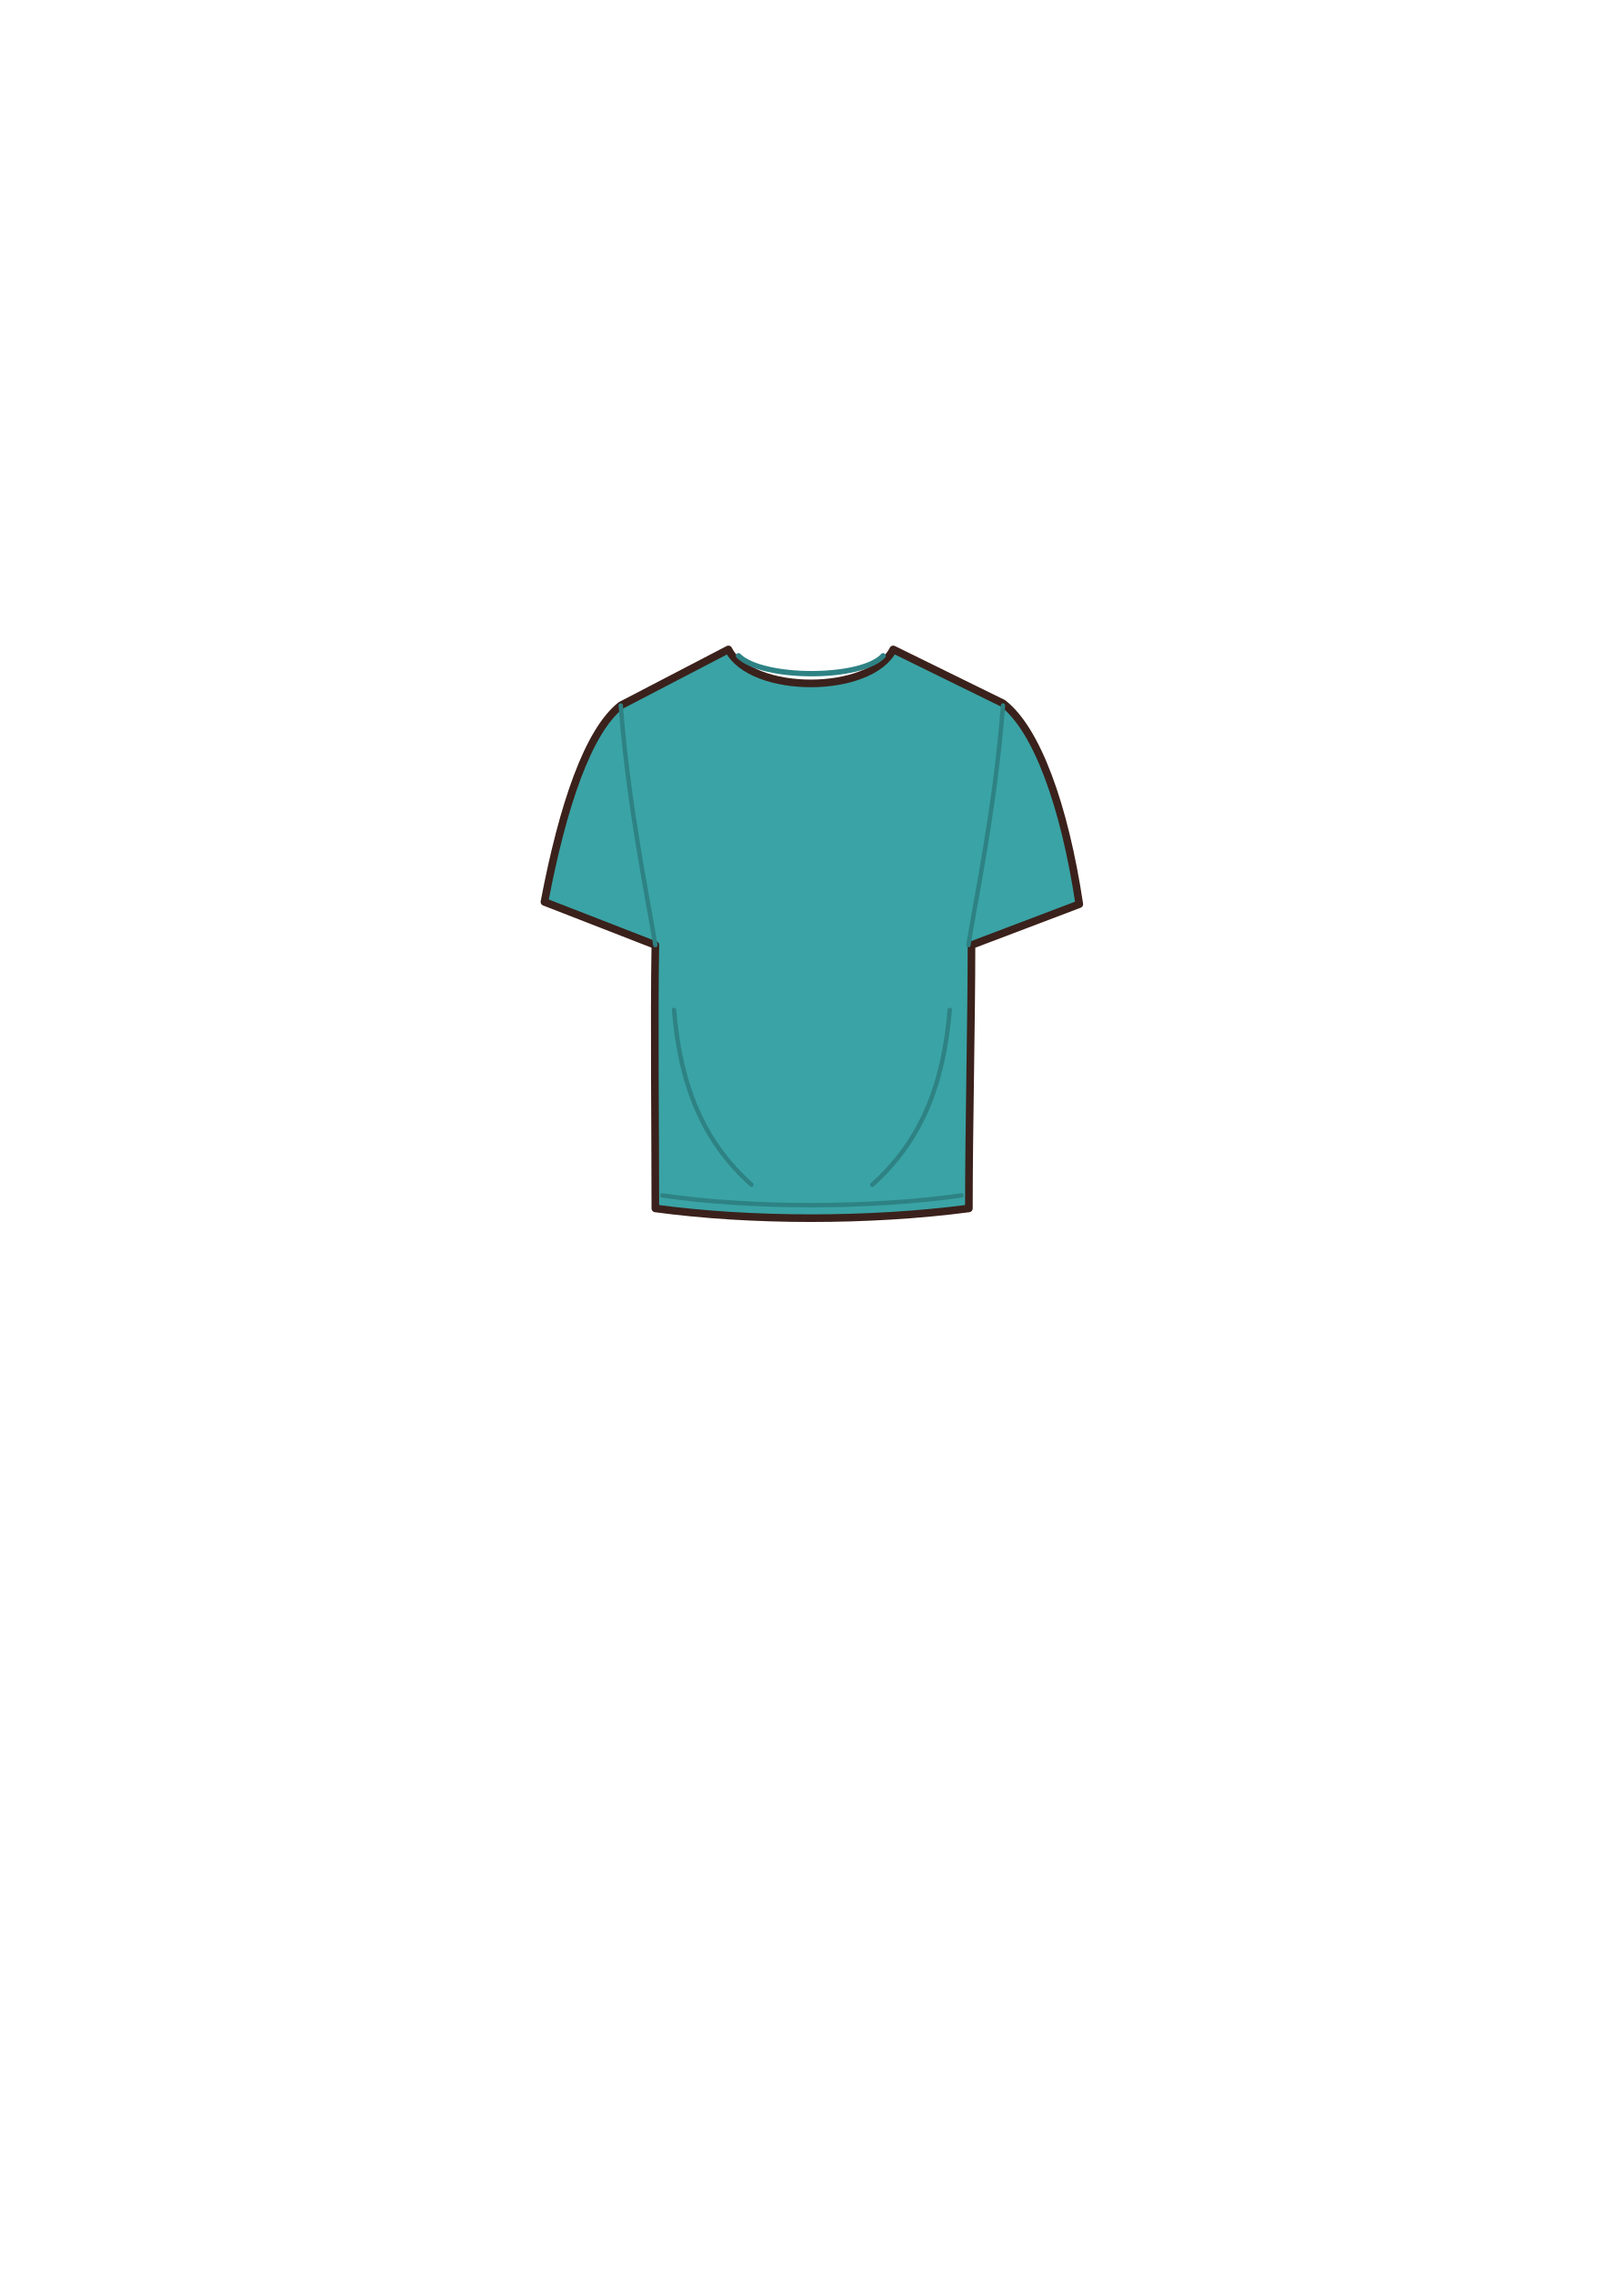
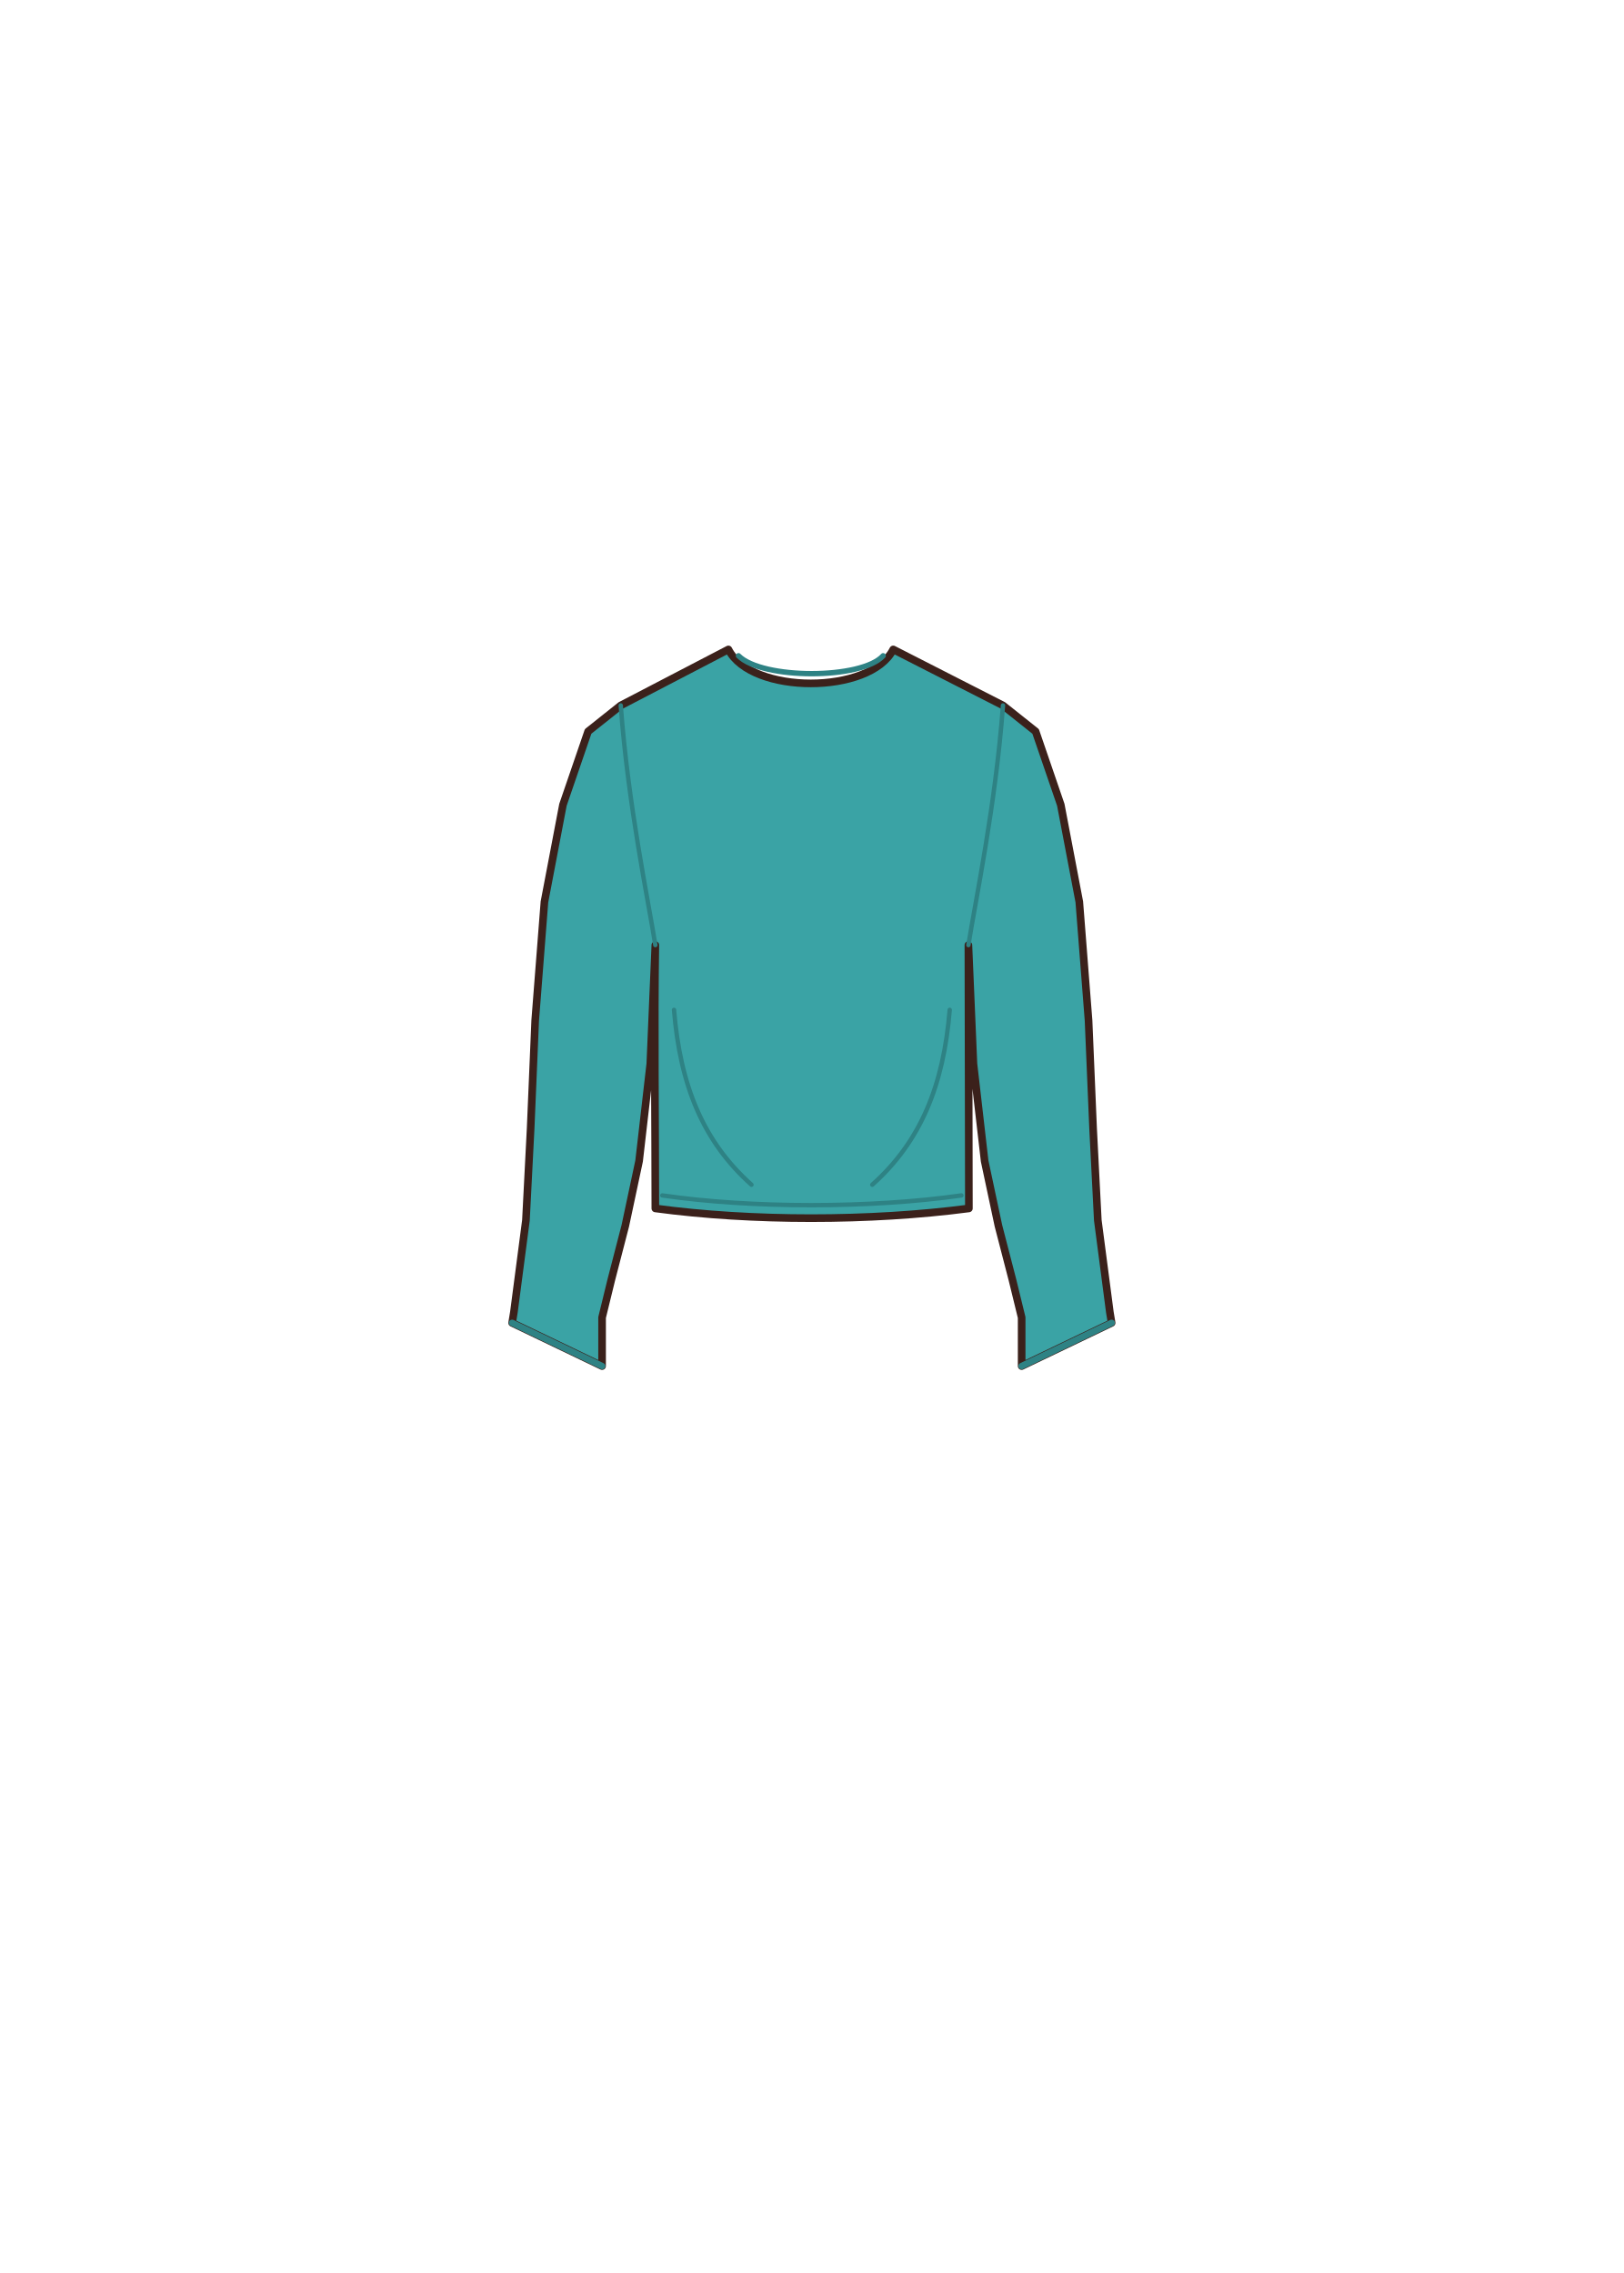
<svg xmlns="http://www.w3.org/2000/svg" viewBox="0 0 1000 1400" width="1000" height="1400">
  <g id="top">
-     <path d="M 448.6 400 L 382.3 434.5 C 362.2 450.5 346.7 495.7 335.3 555.5 L 403.6 582.1 C 402.8 628.6 403.6 695.1 403.6 744.3 C 462.8 752.3 535.9 752.3 596.7 744.3 C 596.7 695.1 598.3 628.6 598.3 582.1 L 664.7 556.9 C 655.5 495.7 638.4 449.2 617.7 433.2 L 550.1 400 C 535.9 427.9 462.8 427.9 448.6 400 Z" fill="#3AA3A5" stroke="#3B211B" stroke-width="4.7" stroke-linejoin="round" stroke-linecap="round" data-fill="top" data-stroke="#3B211B" />
+     <path d="M 448.6 400 L 382.3 434.5 L 362.2 450.5 L 346.7 495.7 L 335.3 555.5 L 329.6 628.6 L 326.8 695.1 L 323.9 751.6 L 316.5 808.1 L 315.4 814.8 L 370.8 841.4 L 370.8 811.5 L 376.5 788.2 L 385.1 755 L 393.6 715.1 L 400.5 655.2 L 403.6 582.1 L 403.6 582.1 C 402.8 628.6 403.6 695.1 403.6 744.3 C 462.8 752.3 535.9 752.3 596.7 744.3 C 596.7 695.1 596.4 628.6 596.4 582.1 L 596.4 582.1 L 599.5 655.2 L 606.4 715.1 L 614.9 755 L 623.5 788.2 L 629.2 811.5 L 629.2 841.4 L 684.6 814.8 L 683.5 808.1 L 676.1 751.6 L 673.2 695.1 L 670.4 628.6 L 664.7 555.5 L 653.3 495.7 L 637.8 450.5 L 617.7 434.5 L 550.1 400 C 535.9 427.9 462.8 427.9 448.6 400 Z" fill="#3AA3A5" stroke="#3B211B" stroke-width="4.7" stroke-linejoin="round" stroke-linecap="round" data-fill="top" data-stroke="#3B211B" />
    <path d="M 454.8 403.9 C 469.4 418.6 530.6 418.6 543.9 403.9" fill="none" stroke="#2e8284" stroke-width="3.3" stroke-linejoin="round" stroke-linecap="round" data-fill="none" data-stroke="topShade" />
    <path d="M 382.3 434.5 C 386.8 495.7 399.4 555.5 403.6 582.1" fill="none" stroke="#2e8284" stroke-width="2.7" stroke-linejoin="round" stroke-linecap="round" data-fill="none" data-stroke="topShade" />
    <path d="M 617.7 434.5 C 613.2 495.7 600.6 555.5 596.4 582.1" fill="none" stroke="#2e8284" stroke-width="2.7" stroke-linejoin="round" stroke-linecap="round" data-fill="none" data-stroke="topShade" />
+     <path d="M 315.4 814.8 L 370.8 841.4" fill="none" stroke="#2e8284" stroke-width="4" stroke-linejoin="round" stroke-linecap="round" data-fill="none" data-stroke="topShade" />
+     <path d="M 684.6 814.8 L 629.2 841.4" fill="none" stroke="#2e8284" stroke-width="4" stroke-linejoin="round" stroke-linecap="round" data-fill="none" data-stroke="topShade" />
    <path d="M 415.1 622 C 418.9 668.5 433 703.1 462.8 729.7" fill="none" stroke="#2e8284" stroke-width="2.7" stroke-linejoin="round" stroke-linecap="round" data-fill="none" data-stroke="topShade" />
    <path d="M 584.9 622 C 581.1 668.5 567 703.1 537.2 729.7" fill="none" stroke="#2e8284" stroke-width="2.7" stroke-linejoin="round" stroke-linecap="round" data-fill="none" data-stroke="topShade" />
    <path d="M 407.9 736.3 C 462.8 744.3 535.9 744.3 592.1 736.3" fill="none" stroke="#2e8284" stroke-width="2.7" stroke-linejoin="round" stroke-linecap="round" data-fill="none" data-stroke="topShade" />
  </g>
</svg>
